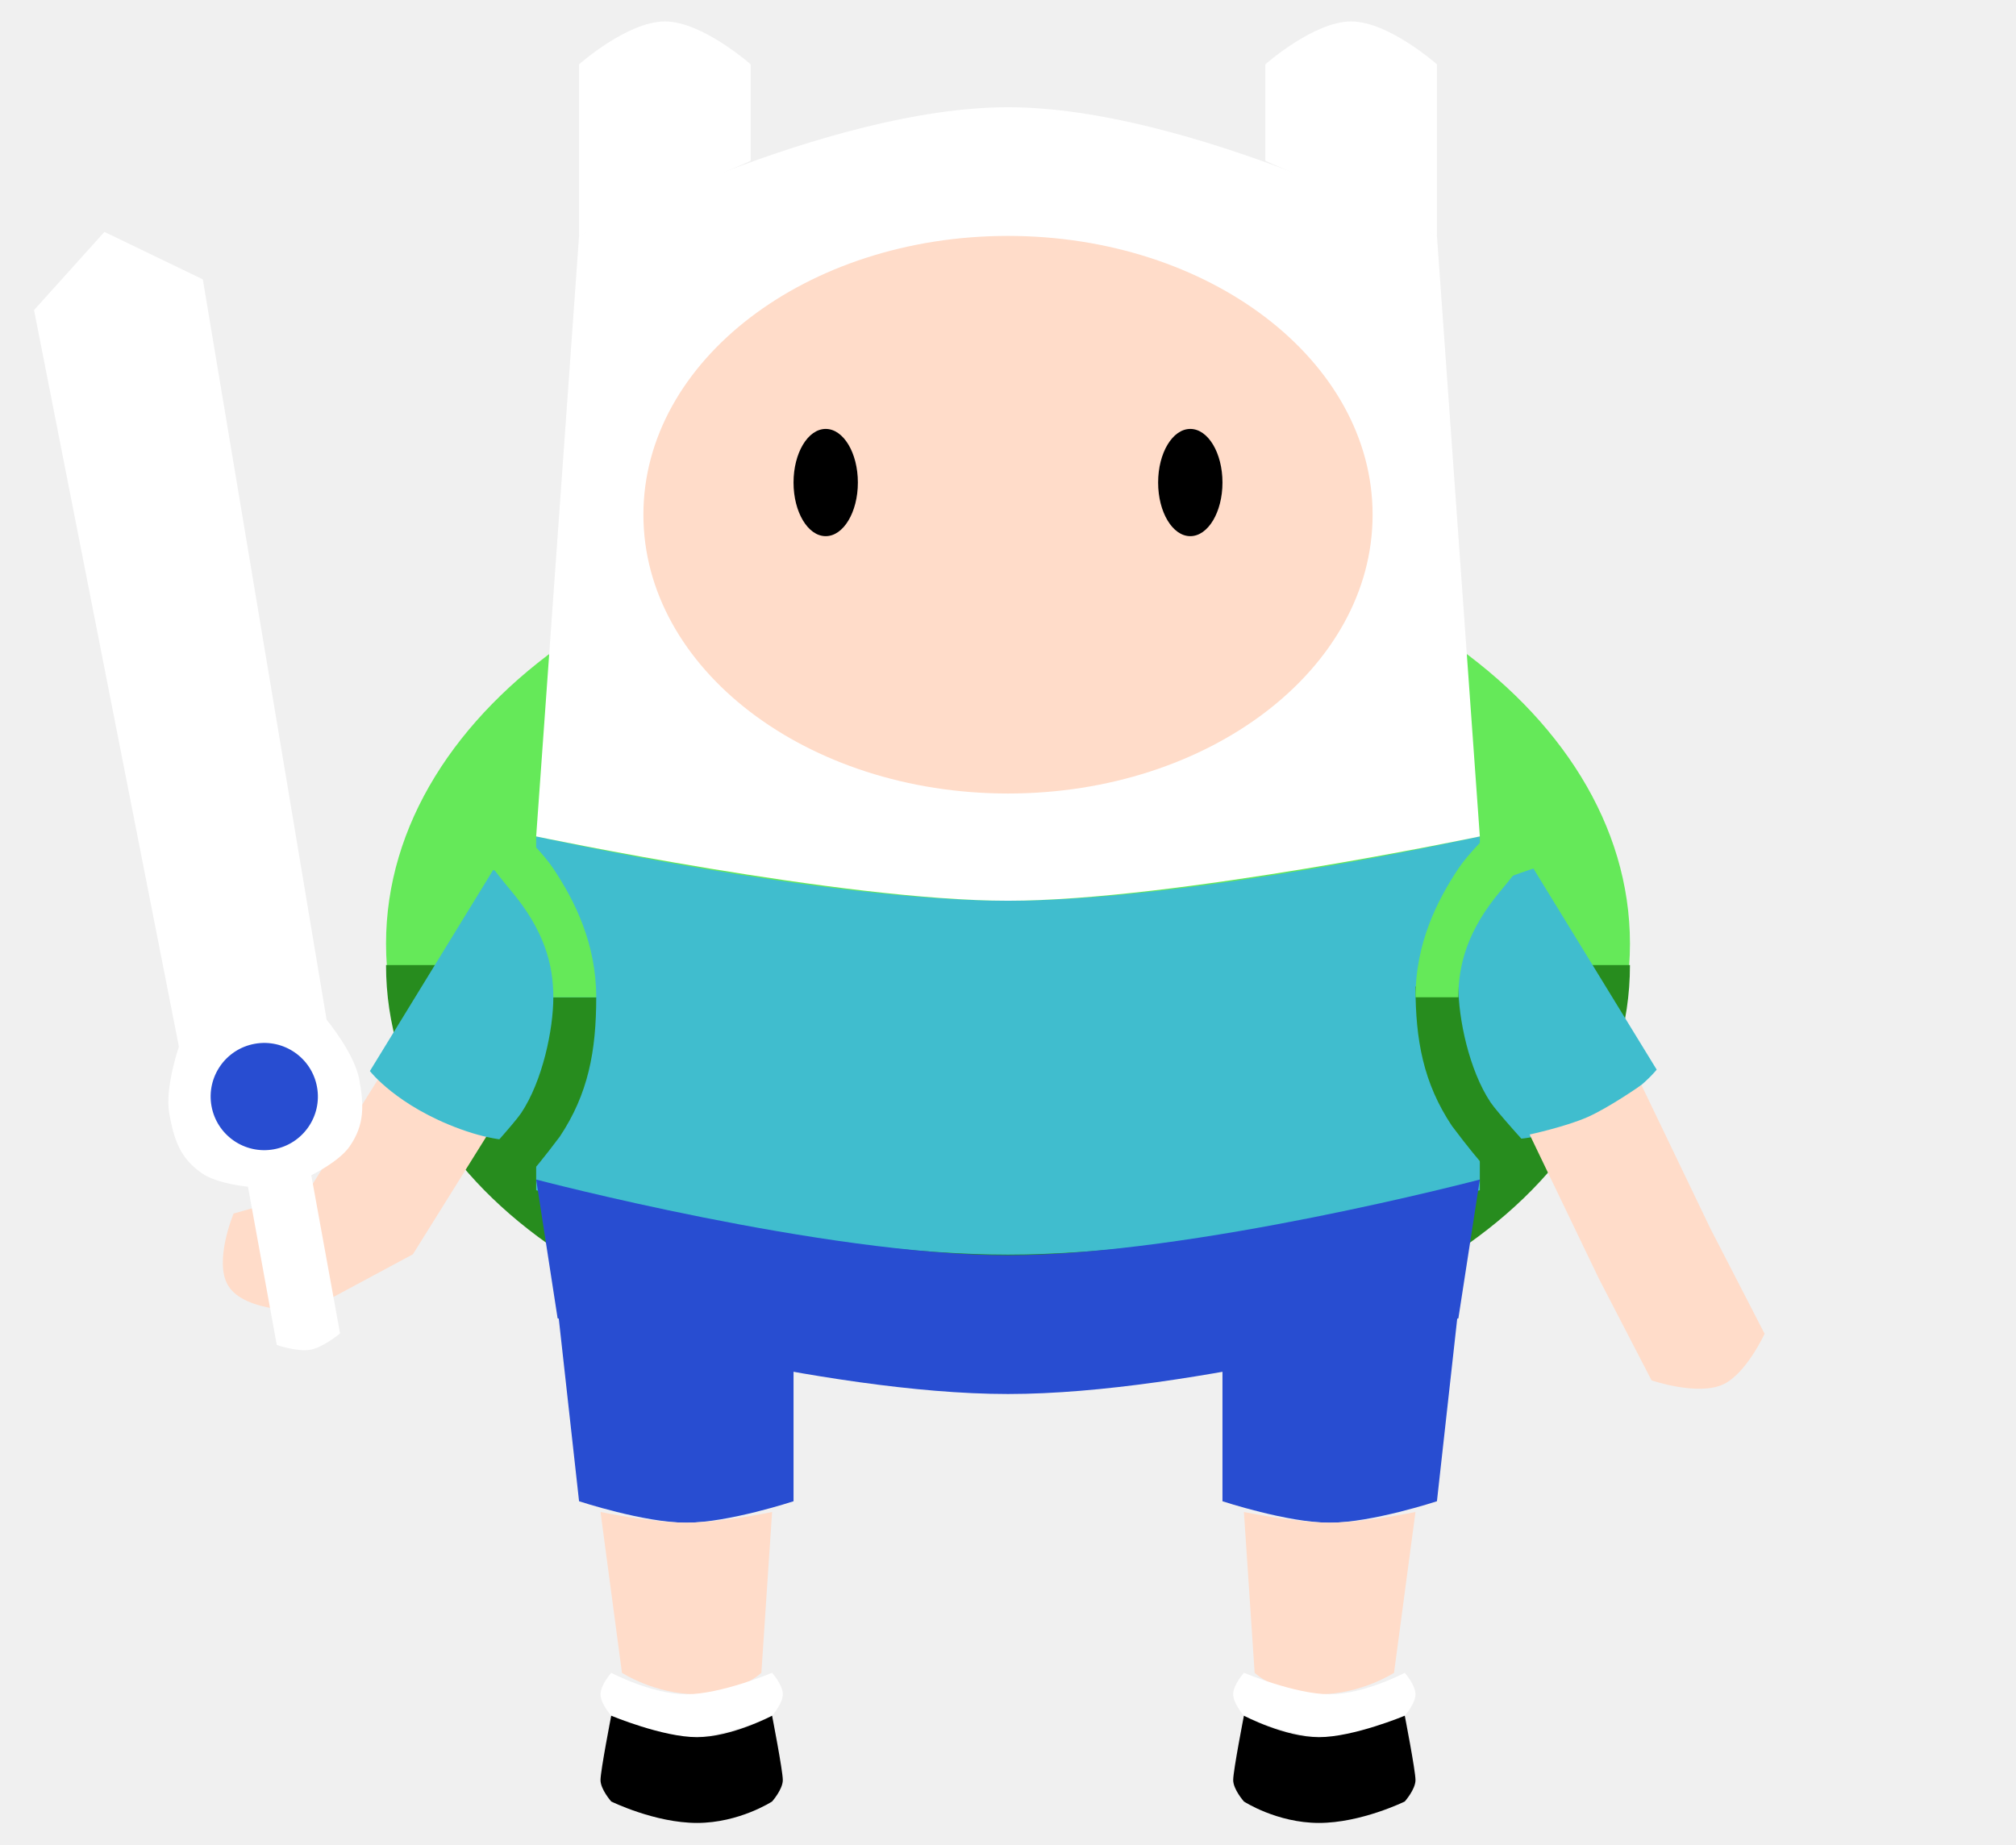
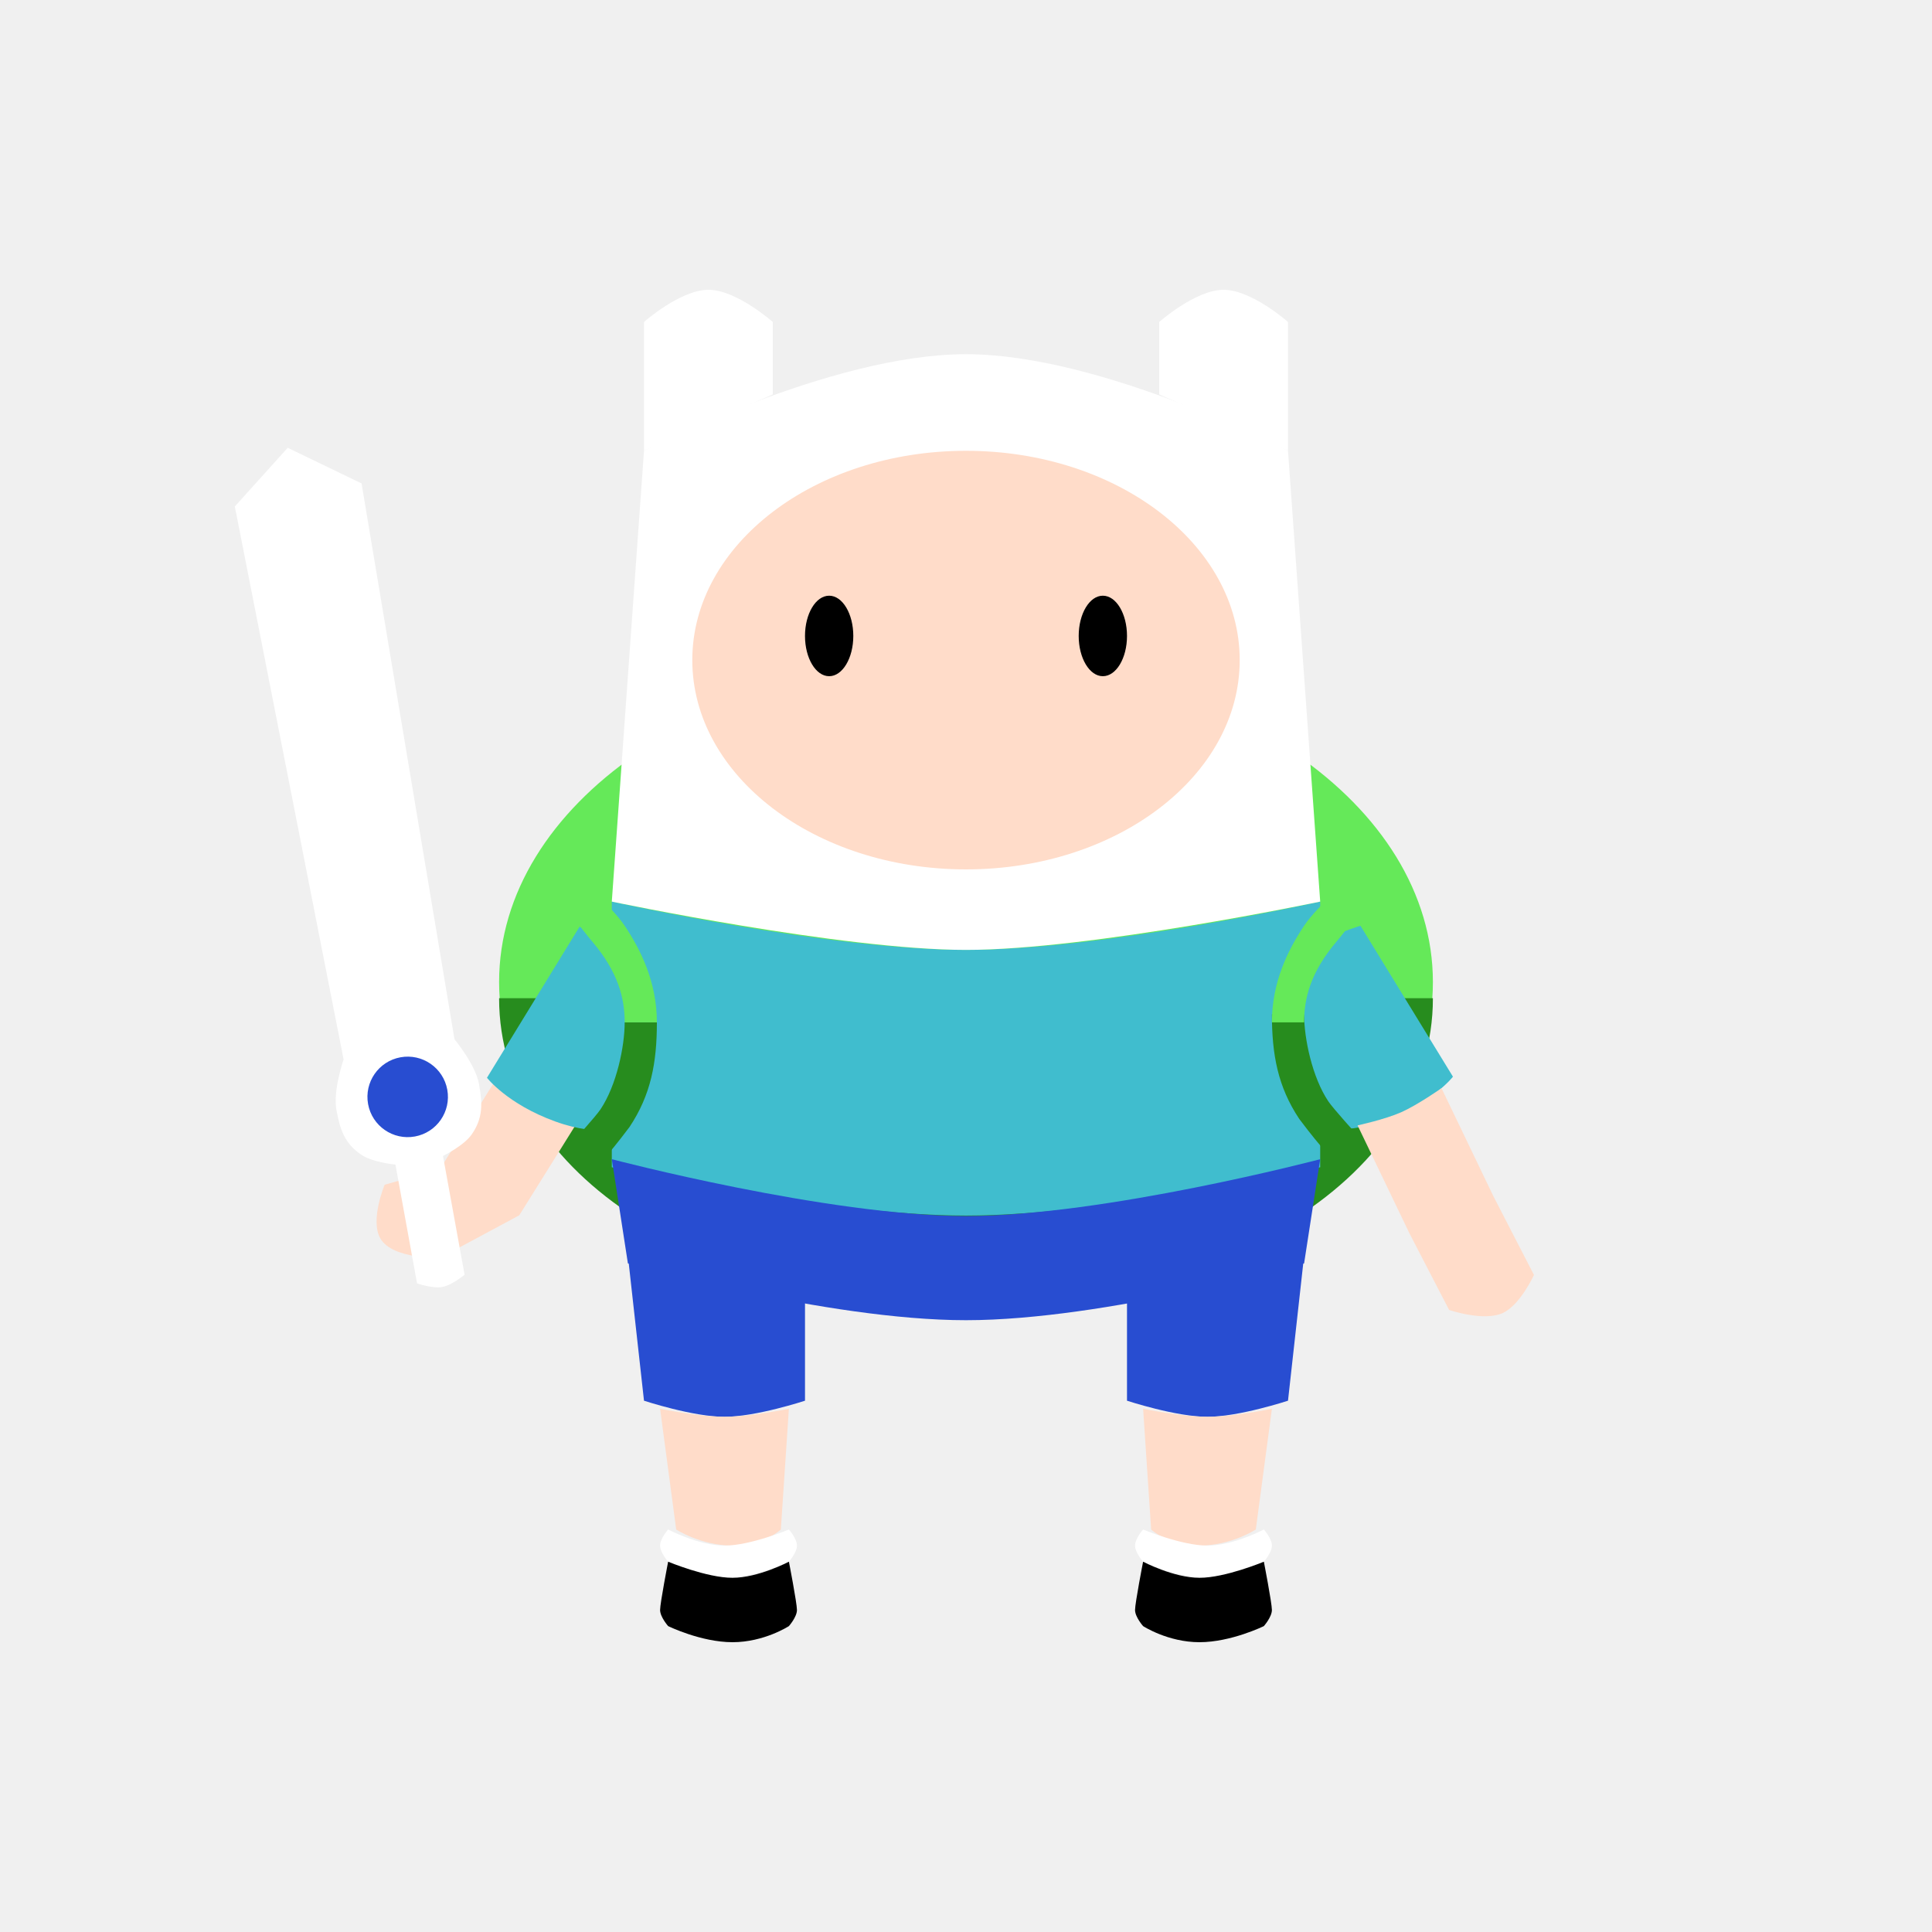
- <svg xmlns="http://www.w3.org/2000/svg" width="94" height="86" viewBox="0 0 94 86" fill="none">
-   <ellipse cx="47" cy="44" rx="29" ry="20" fill="#65E959" />
-   <path d="M47 64C63.016 64 76 56.046 76 45H18C18 56.046 30.984 64 47 64Z" fill="#278C1E" />
-   <path d="M47 42C38.408 42 25 39 25 39V55.5C25 55.5 38.329 58.5 47 58.5C55.671 58.5 69 55.5 69 55.5V39C69 39 55.592 42 47 42Z" fill="#40BDCE" />
-   <path d="M27 11C27 11 38.52 5 47 5C55.48 5 67 11 67 11L69 39C69 39 54.718 42 47 42C39.282 42 25 39 25 39L27 11Z" fill="white" />
-   <ellipse cx="47" cy="24" rx="17" ry="13" fill="#FFDCC9" />
-   <path d="M47 58.529C38.408 58.529 25 55 25 55L26 61.471C26 61.471 38.329 65 47 65C55.671 65 68 61.471 68 61.471L69 55C69 55 55.592 58.529 47 58.529Z" fill="#284DD1" />
-   <path d="M27 3V11L35 7.5V3C35 3 32.746 1 31 1C29.253 1 27 3 27 3Z" fill="white" />
-   <path d="M67 3V11L59 7.5V3C59 3 61.254 1 63 1C64.746 1 67 3 67 3Z" fill="white" />
-   <path d="M27 70L26 61L37 63V70C37 70 33.965 71 32 71C30.035 71 27 70 27 70Z" fill="#284DD1" />
-   <path d="M29 78L28 70.5C28 70.5 30.39 71 32 71C33.61 71 36 70.5 36 70.5L35.5 78C35.5 78 34.465 79 32.5 79C30.535 79 29 78 29 78Z" fill="#FFDCC9" />
-   <path d="M32 81C30.035 81 28.5 80 28.5 80C28.5 80 28 79.437 28 79C28 78.563 28.5 78 28.5 78C28.5 78 30.39 79 32 79C33.61 79 36 78 36 78C36 78 36.5 78.563 36.5 79C36.5 79.437 36 80 36 80C36 80 33.965 81 32 81Z" fill="white" />
-   <path d="M32.5 85C30.535 85 28.5 84 28.5 84C28.5 84 28 83.437 28 83C28 82.563 28.5 80 28.5 80C28.5 80 30.89 81 32.5 81C34.11 81 36 80 36 80C36 80 36.5 82.563 36.5 83C36.5 83.437 36 84 36 84C36 84 34.465 85 32.5 85Z" fill="black" />
-   <path d="M67 70L68 61L57 63V70C57 70 60.035 71 62 71C63.965 71 67 70 67 70Z" fill="#284DD1" />
-   <path d="M65 78L66 70.5C66 70.5 63.61 71 62 71C60.39 71 58 70.5 58 70.5L58.5 78C58.5 78 59.535 79 61.5 79C63.465 79 65 78 65 78Z" fill="#FFDCC9" />
-   <path d="M62 81C63.965 81 65.5 80 65.5 80C65.5 80 66 79.437 66 79C66 78.563 65.5 78 65.5 78C65.5 78 63.61 79 62 79C60.39 79 58 78 58 78C58 78 57.5 78.563 57.5 79C57.5 79.437 58 80 58 80C58 80 60.035 81 62 81Z" fill="white" />
-   <path d="M61.5 85C63.465 85 65.5 84 65.5 84C65.5 84 66 83.437 66 83C66 82.563 65.5 80 65.5 80C65.5 80 63.11 81 61.5 81C59.89 81 58 80 58 80C58 80 57.5 82.563 57.5 83C57.5 83.437 58 84 58 84C58 84 59.535 85 61.5 85Z" fill="black" />
-   <ellipse cx="38.5" cy="22.5" rx="1.5" ry="2.5" fill="black" />
-   <ellipse cx="55.5" cy="22.5" rx="1.5" ry="2.5" fill="black" />
-   <path d="M14.325 55.615L18.264 49.306C18.264 49.306 19.627 50.505 20.588 51.066C21.55 51.626 23.19 52.175 23.19 52.175L19.252 58.485L14.348 61.119C14.348 61.119 11.402 61.244 10.629 59.929C9.965 58.8 10.892 56.585 10.892 56.585L14.325 55.615Z" fill="#FFDCC9" />
-   <path d="M17.247 49.941L22.994 40.565C22.994 40.565 27.024 41.77 27.994 43.565C28.964 45.361 27.034 49.652 27.034 49.652L25.773 52.866C25.773 52.866 24.45 53.731 21.478 52.653C18.505 51.574 17.247 49.941 17.247 49.941Z" fill="#40BDCE" />
-   <path d="M77.246 49.875L71.5 40.5C71.5 40.5 67.47 41.704 66.5 43.5C65.53 45.296 67.46 49.586 67.46 49.586L68.72 52.801C68.72 52.801 70.044 53.666 73.016 52.587C75.989 51.509 77.246 49.875 77.246 49.875Z" fill="#40BDCE" />
-   <path d="M79.755 57.294L76.534 50.59C76.534 50.59 75.048 51.632 74.03 52.084C73.012 52.535 71.322 52.9 71.322 52.9L74.543 59.604L77.007 64.363C77.007 64.363 79.171 65.106 80.356 64.547C81.43 64.041 82.278 62.19 82.278 62.19L79.755 57.294Z" fill="#FFDCC9" />
-   <path d="M1.587 14.459L4.869 10.813L9.457 13.027L15.229 47.552C15.229 47.552 16.529 49.11 16.75 50.325C16.971 51.54 17.006 52.44 16.303 53.455C15.806 54.173 14.514 54.797 14.514 54.797L15.856 62.176C15.856 62.176 15.077 62.826 14.47 62.936C13.862 63.047 12.905 62.713 12.905 62.713L11.562 55.334C11.562 55.334 10.134 55.205 9.416 54.708C8.4 54.005 8.116 53.15 7.895 51.935C7.674 50.72 8.342 48.805 8.342 48.805L1.587 14.459Z" fill="white" />
-   <circle cx="12.322" cy="51.13" r="2.5" transform="rotate(-10.3089 12.3223 51.1299)" fill="#284DD1" />
-   <path d="M67.7 52.5C66.367 50.5 66 48.5 66 46H68C68 47.5 68.5 49.9 69.5 51.4C69.806 51.859 71.3 53.5 71.3 53.5L69.8 55C69.8 55 69.2 54.5 67.7 52.5Z" fill="#278C1E" />
-   <path d="M68 40.5C67 42 66 44 66 46.5H68C68 45 68.405 43.386 70 41.5C70.357 41.078 70.8 40.5 70.8 40.5L69.3 39C69.3 39 68.46 39.811 68 40.5Z" fill="#65E959" />
-   <path d="M26.1 53C27.433 51 27.8 49 27.8 46.5H25.8C25.8 48 25.3 50.4 24.3 51.9C23.994 52.359 22.5 54 22.5 54L24 55.5C24 55.5 24.6 55 26.1 53Z" fill="#278C1E" />
-   <path d="M25.8 40.5C26.8 42 27.8 44 27.8 46.5H25.8C25.8 45 25.395 43.386 23.8 41.5C23.443 41.078 23 40.5 23 40.5L24.5 39C24.5 39 25.34 39.811 25.8 40.5Z" fill="#65E959" />
+ <svg xmlns="http://www.w3.org/2000/svg" width="120" height="120" viewBox="0 0 120 120" fill="none">
+   <ellipse cx="60" cy="61" rx="29" ry="20" fill="#65E959" />
+   <path d="M60 81C76.016 81 89 73.046 89 62H31C31 73.046 43.984 81 60 81Z" fill="#278C1E" />
+   <path d="M60 59C51.408 59 38 56 38 56V72.5C38 72.5 51.329 75.5 60 75.5C68.671 75.5 82 72.5 82 72.5V56C82 56 68.591 59 60 59Z" fill="#40BDCE" />
+   <path d="M40 28C40 28 51.52 22 60 22C68.48 22 80 28 80 28L82 56C82 56 67.719 59 60 59C52.282 59 38 56 38 56L40 28Z" fill="white" />
+   <ellipse cx="60" cy="41" rx="17" ry="13" fill="#FFDCC9" />
+   <path d="M60 75.529C51.408 75.529 38 72 38 72L39 78.471C39 78.471 51.329 82 60 82C68.671 82 81 78.471 81 78.471L82 72C82 72 68.591 75.529 60 75.529Z" fill="#284DD1" />
+   <path d="M40 20V28L48 24.5V20C48 20 45.746 18 44 18C42.254 18 40 20 40 20Z" fill="white" />
+   <path d="M80 20V28L72 24.5V20C72 20 74.254 18 76 18C77.746 18 80 20 80 20Z" fill="white" />
+   <path d="M40 87L39 78L50 80V87C50 87 46.965 88 45 88C43.035 88 40 87 40 87Z" fill="#284DD1" />
+   <path d="M42 95L41 87.5C41 87.5 43.39 88 45 88C46.61 88 49 87.5 49 87.5L48.5 95C48.5 95 47.465 96 45.5 96C43.535 96 42 95 42 95Z" fill="#FFDCC9" />
+   <path d="M45 98C43.035 98 41.5 97 41.5 97C41.5 97 41 96.437 41 96C41 95.563 41.5 95 41.5 95C41.5 95 43.39 96 45 96C46.61 96 49 95 49 95C49 95 49.5 95.563 49.5 96C49.5 96.437 49 97 49 97C49 97 46.965 98 45 98Z" fill="white" />
+   <path d="M45.5 102C43.535 102 41.5 101 41.5 101C41.5 101 41 100.437 41 100C41 99.563 41.5 97 41.5 97C41.5 97 43.89 98 45.5 98C47.11 98 49 97 49 97C49 97 49.5 99.563 49.5 100C49.5 100.437 49 101 49 101C49 101 47.465 102 45.5 102Z" fill="black" />
+   <path d="M80 87L81 78L70 80V87C70 87 73.035 88 75 88C76.965 88 80 87 80 87Z" fill="#284DD1" />
+   <path d="M78 95L79 87.5C79 87.5 76.61 88 75 88C73.39 88 71 87.5 71 87.5L71.5 95C71.5 95 72.535 96 74.5 96C76.465 96 78 95 78 95Z" fill="#FFDCC9" />
+   <path d="M75 98C76.965 98 78.5 97 78.5 97C78.5 97 79 96.437 79 96C79 95.563 78.5 95 78.5 95C78.5 95 76.61 96 75 96C73.39 96 71 95 71 95C71 95 70.5 95.563 70.5 96C70.5 96.437 71 97 71 97C71 97 73.035 98 75 98Z" fill="white" />
+   <path d="M74.5 102C76.465 102 78.5 101 78.5 101C78.5 101 79 100.437 79 100C79 99.563 78.5 97 78.5 97C78.5 97 76.11 98 74.5 98C72.89 98 71 97 71 97C71 97 70.5 99.563 70.5 100C70.5 100.437 71 101 71 101C71 101 72.535 102 74.5 102Z" fill="black" />
+   <ellipse cx="51.5" cy="39.5" rx="1.5" ry="2.5" fill="black" />
+   <ellipse cx="68.5" cy="39.5" rx="1.5" ry="2.5" fill="black" />
+   <path d="M27.326 72.615L31.264 66.306C31.264 66.306 32.627 67.505 33.589 68.066C34.55 68.626 36.19 69.175 36.19 69.175L32.252 75.485L27.348 78.119C27.348 78.119 24.401 78.244 23.629 76.929C22.965 75.799 23.892 73.585 23.892 73.585L27.326 72.615Z" fill="#FFDCC9" />
+   <path d="M30.247 66.941L35.994 57.565C35.994 57.565 40.024 58.77 40.994 60.565C41.964 62.361 40.034 66.652 40.034 66.652L38.773 69.866C38.773 69.866 37.45 70.731 34.478 69.653C31.505 68.574 30.247 66.941 30.247 66.941Z" fill="#40BDCE" />
+   <path d="M90.246 66.875L84.5 57.5C84.5 57.5 80.47 58.704 79.5 60.5C78.53 62.296 80.46 66.586 80.46 66.586L81.72 69.801C81.72 69.801 83.044 70.666 86.016 69.588C88.989 68.509 90.246 66.875 90.246 66.875Z" fill="#40BDCE" />
+   <path d="M92.755 74.294L89.534 67.59C89.534 67.59 88.048 68.632 87.03 69.084C86.012 69.535 84.322 69.9 84.322 69.9L87.543 76.604L90.007 81.363C90.007 81.363 92.171 82.106 93.356 81.547C94.43 81.041 95.278 79.19 95.278 79.19L92.755 74.294Z" fill="#FFDCC9" />
+   <path d="M14.586 31.459L17.869 27.813L22.457 30.027L28.229 64.552C28.229 64.552 29.529 66.11 29.75 67.325C29.971 68.54 30.006 69.44 29.303 70.455C28.806 71.173 27.514 71.797 27.514 71.797L28.856 79.176C28.856 79.176 28.077 79.826 27.47 79.936C26.862 80.047 25.904 79.713 25.904 79.713L24.562 72.334C24.562 72.334 23.134 72.205 22.416 71.708C21.4 71.005 21.116 70.15 20.895 68.935C20.674 67.72 21.342 65.805 21.342 65.805L14.586 31.459Z" fill="white" />
+   <circle cx="25.322" cy="68.13" r="2.5" transform="rotate(-10.3089 25.3223 68.1299)" fill="#284DD1" />
+   <path d="M80.7 69.5C79.367 67.5 79 65.5 79 63H81C81 64.5 81.5 66.9 82.5 68.4C82.806 68.859 84.3 70.5 84.3 70.5L82.8 72C82.8 72 82.2 71.5 80.7 69.5Z" fill="#278C1E" />
+   <path d="M81 57.5C80 59 79 61 79 63.5H81C81 62 81.405 60.386 83 58.5C83.357 58.078 83.8 57.5 83.8 57.5L82.3 56C82.3 56 81.46 56.811 81 57.5Z" fill="#65E959" />
+   <path d="M39.1 70C40.433 68 40.8 66 40.8 63.5H38.8C38.8 65 38.3 67.4 37.3 68.9C36.994 69.359 35.5 71 35.5 71L37 72.5C37 72.5 37.6 72 39.1 70Z" fill="#278C1E" />
+   <path d="M38.8 57.5C39.8 59 40.8 61 40.8 63.5H38.8C38.8 62 38.395 60.386 36.8 58.5C36.443 58.078 36 57.5 36 57.5L37.5 56C37.5 56 38.34 56.811 38.8 57.5Z" fill="#65E959" />
</svg>
